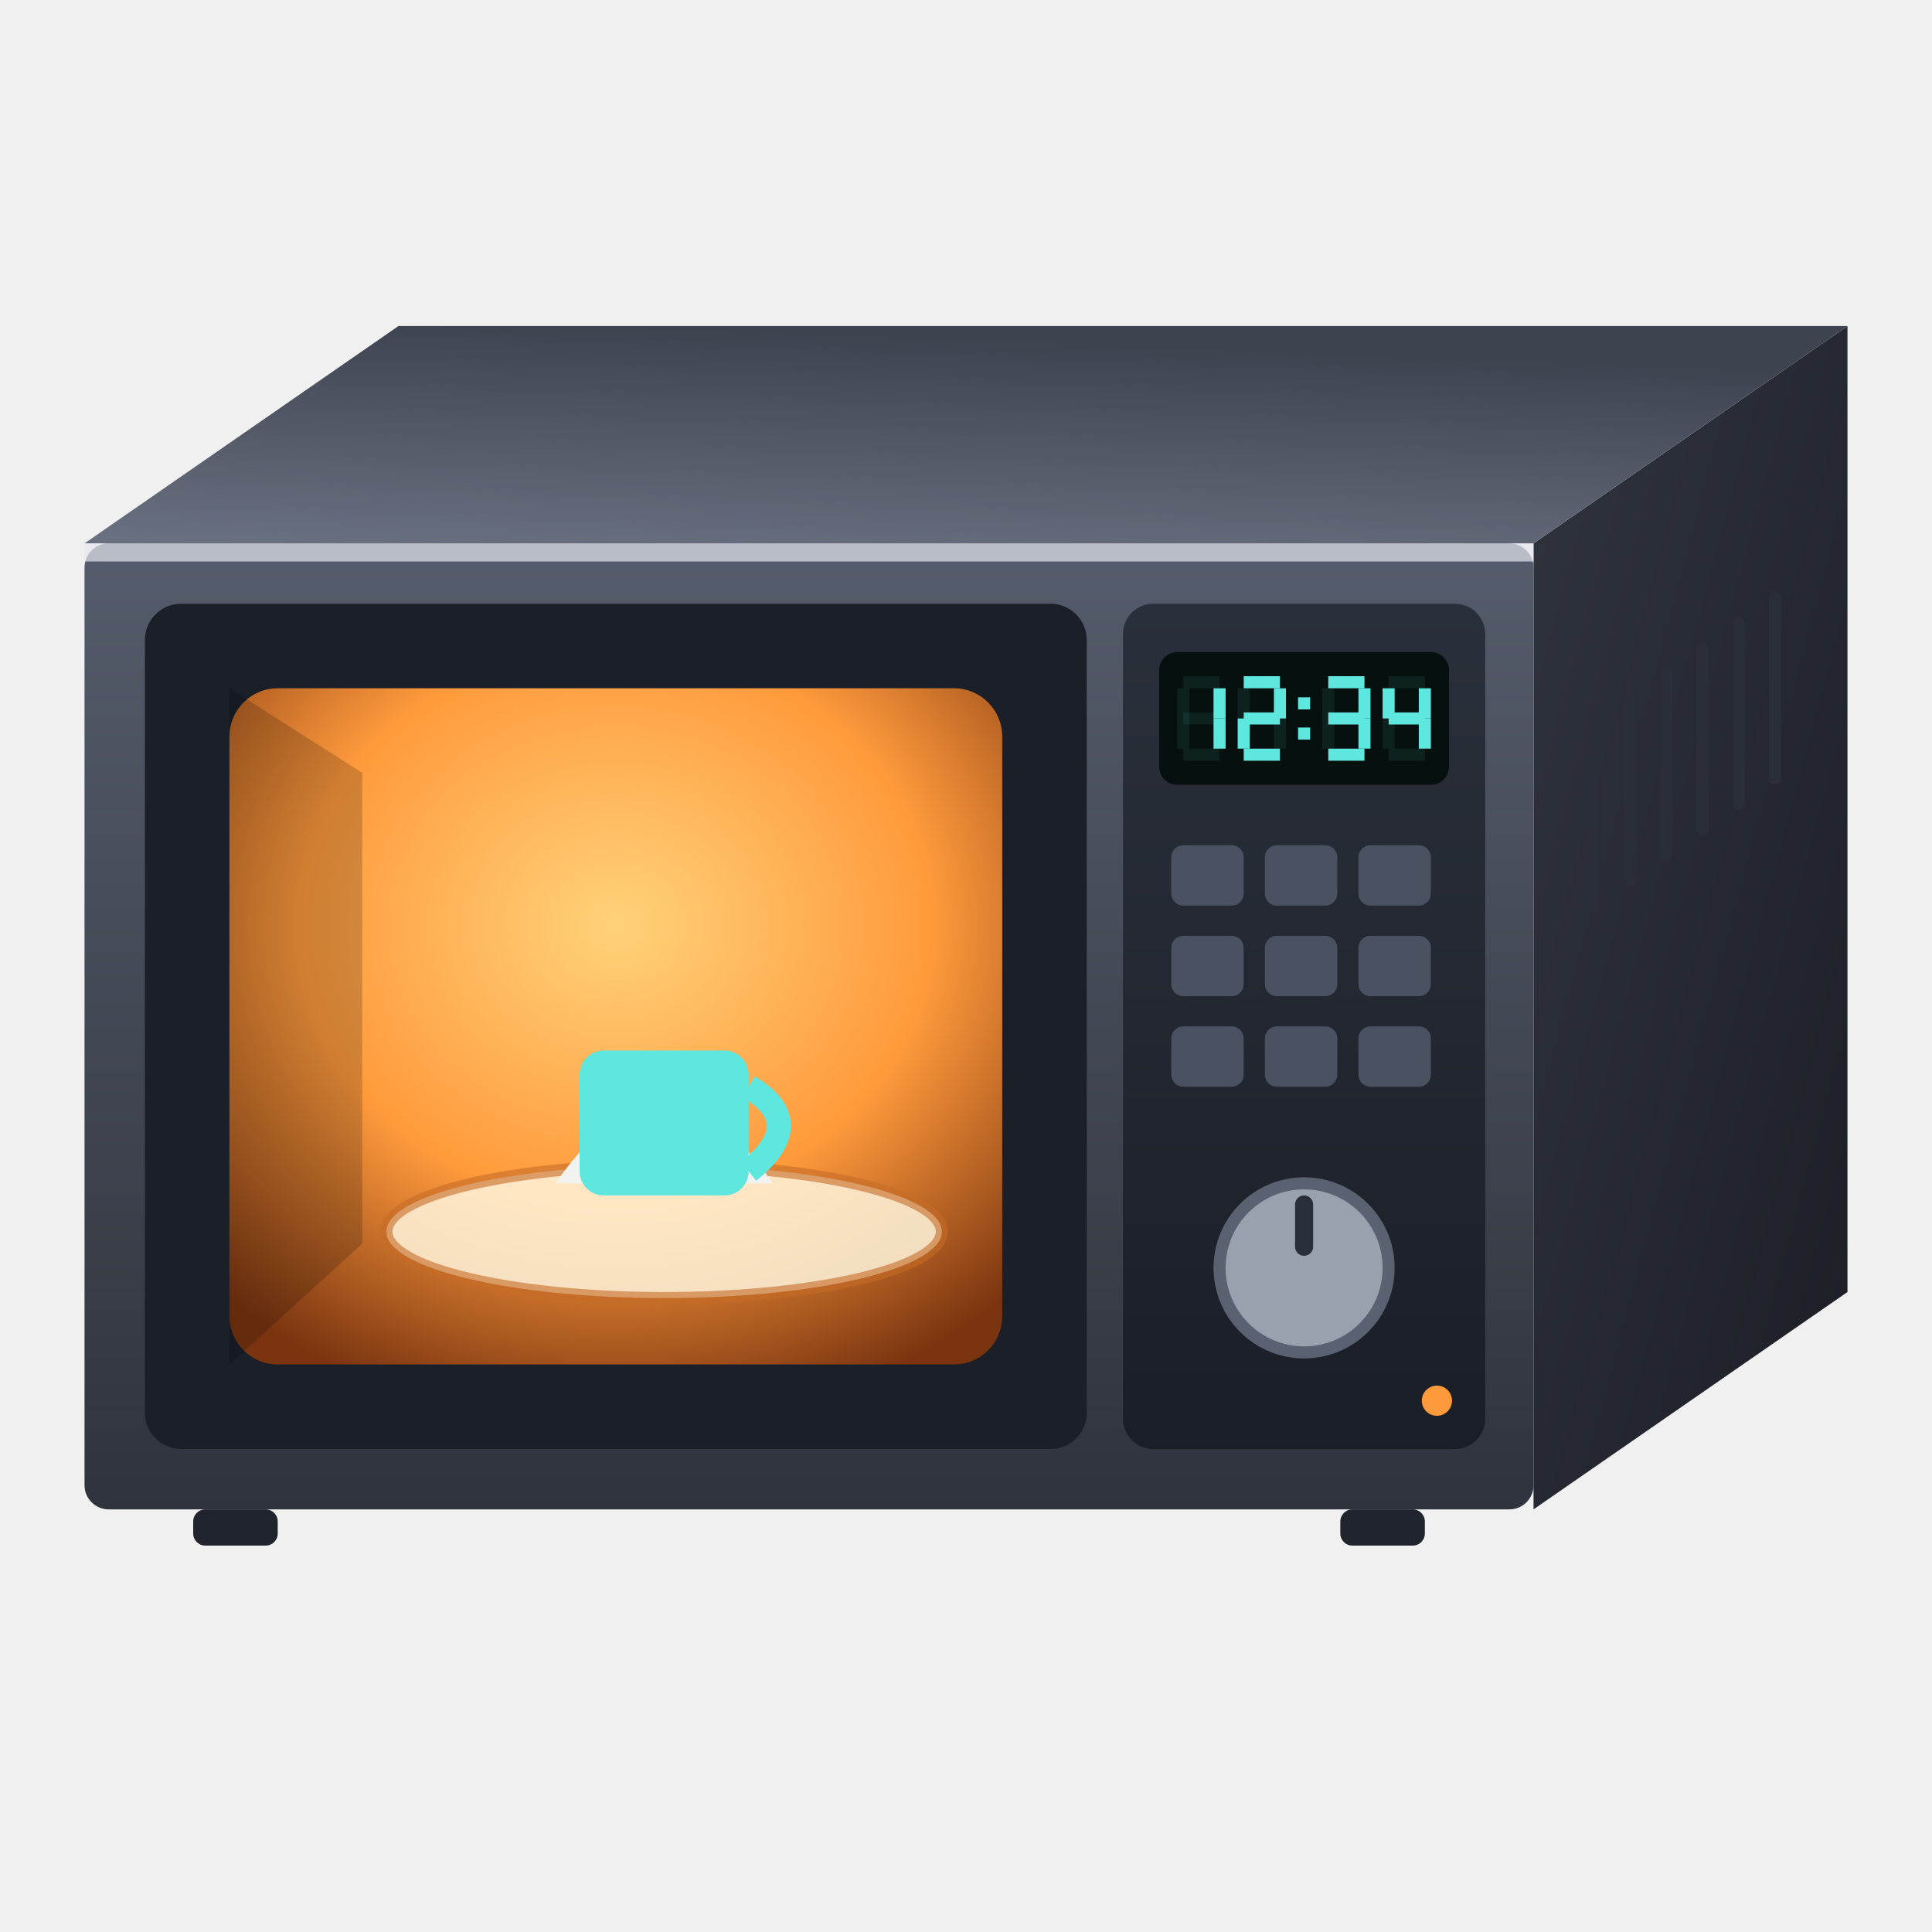
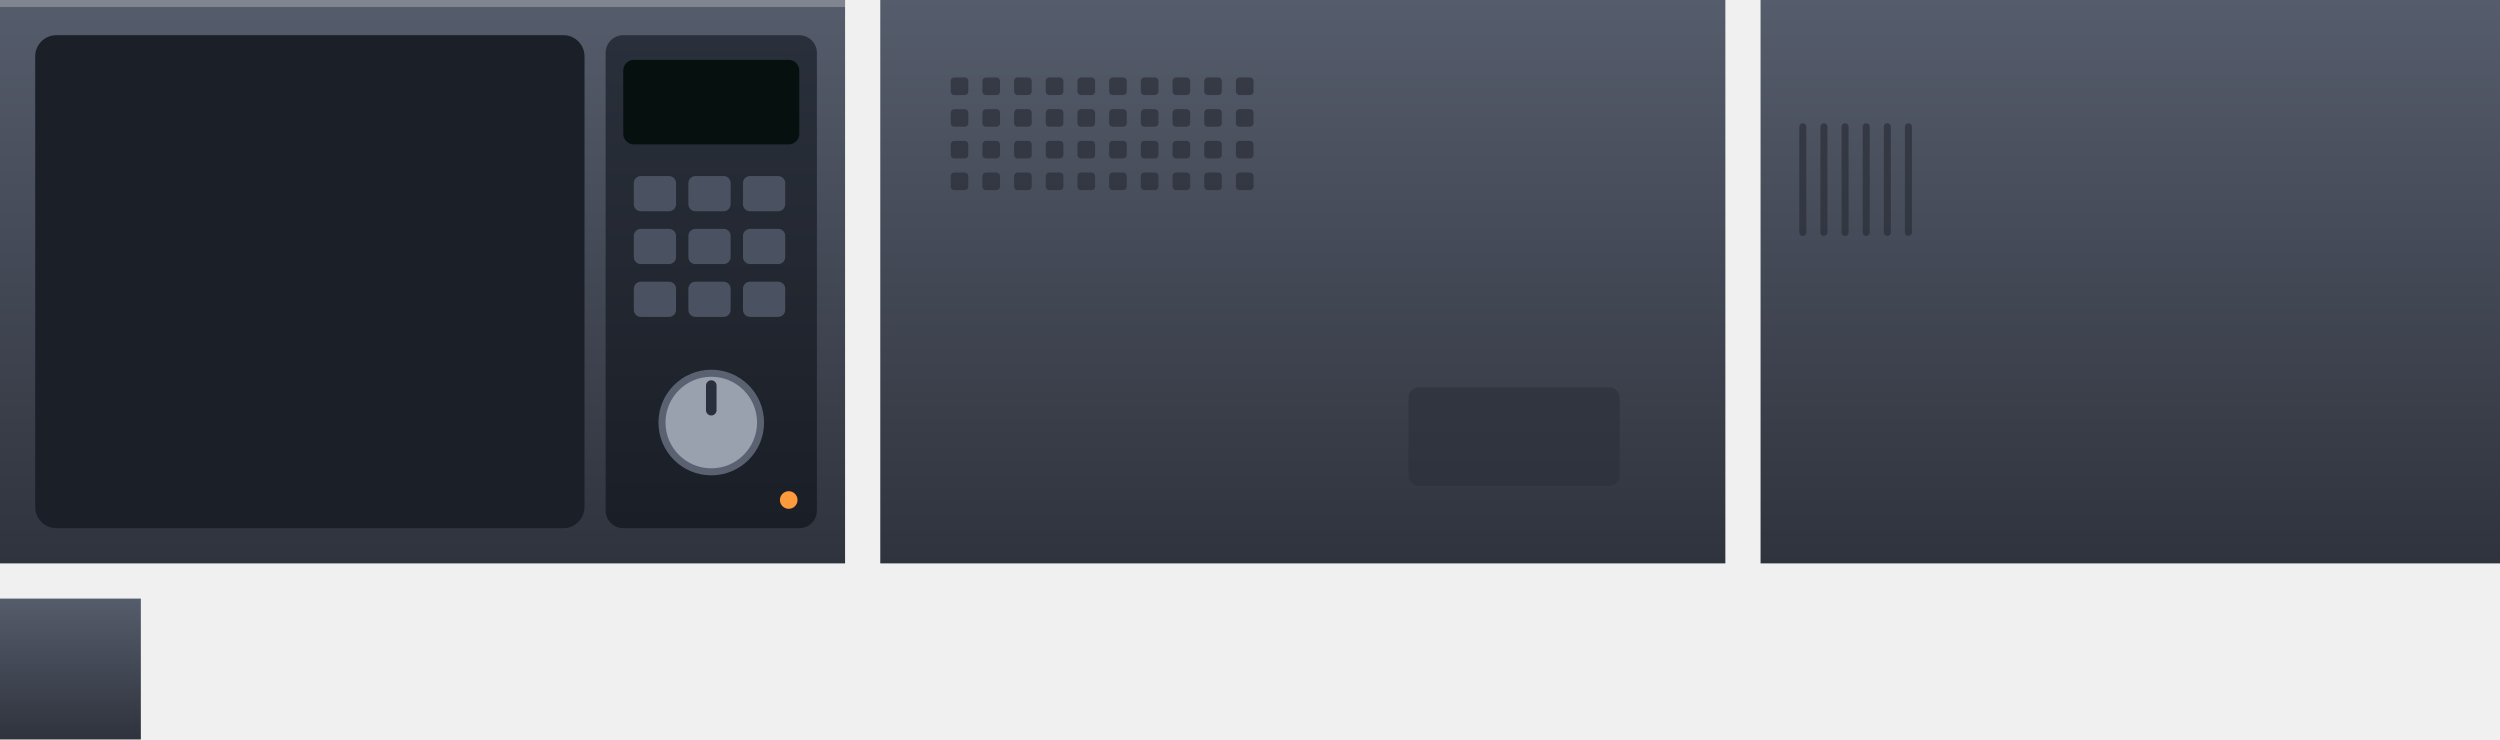
- <svg xmlns="http://www.w3.org/2000/svg" width="320" height="320" viewBox="0 0 320 320">
+ <svg xmlns="http://www.w3.org/2000/svg" width="710" height="210" viewBox="0 0 710 210">
  <defs>
-     <linearGradient id="top" x1="0" y1="1" x2="0.3" y2="0">
-       <stop offset="0" stop-color="#6a7180" />
-       <stop offset="1" stop-color="#3e4350" />
-     </linearGradient>
-     <linearGradient id="side" x1="0" y1="0" x2="1" y2="1">
-       <stop offset="0" stop-color="#30343e" />
-       <stop offset="1" stop-color="#1b1e25" />
-     </linearGradient>
-     <linearGradient id="front" x1="0" y1="0" x2="0" y2="1">
+     <linearGradient id="body" x1="0" y1="0" x2="0" y2="1">
      <stop offset="0" stop-color="#555c6b" />
      <stop offset="1" stop-color="#2f333d" />
    </linearGradient>
-     <radialGradient id="glow" cx="0.5" cy="0.35" r="0.75">
-       <stop offset="0" stop-color="#ffd27a" />
-       <stop offset="0.55" stop-color="#ff9a3c" />
-       <stop offset="1" stop-color="#7a3410" />
-     </radialGradient>
    <linearGradient id="panel" x1="0" y1="0" x2="0" y2="1">
      <stop offset="0" stop-color="#2a303b" />
      <stop offset="1" stop-color="#1a1e26" />
    </linearGradient>
  </defs>
-   <polygon points="254,90 306,54 306,214 254,250" fill="url(#side)" />
-   <line x1="264" y1="120" x2="264" y2="150" stroke="#2a2e38" stroke-width="2" stroke-linecap="round" />
-   <line x1="270" y1="115.8" x2="270" y2="145.8" stroke="#2a2e38" stroke-width="2" stroke-linecap="round" />
-   <line x1="276" y1="111.6" x2="276" y2="141.6" stroke="#2a2e38" stroke-width="2" stroke-linecap="round" />
-   <line x1="282" y1="107.4" x2="282" y2="137.4" stroke="#2a2e38" stroke-width="2" stroke-linecap="round" />
-   <line x1="288" y1="103.2" x2="288" y2="133.2" stroke="#2a2e38" stroke-width="2" stroke-linecap="round" />
-   <line x1="294" y1="99" x2="294" y2="129" stroke="#2a2e38" stroke-width="2" stroke-linecap="round" />
-   <polygon points="14,90 254,90 306,54 66,54" fill="url(#top)" />
-   <rect x="14" y="90" width="240" height="160" rx="4" fill="url(#front)" />
-   <rect x="14" y="90" width="240" height="3" fill="#e4e7ee" opacity="0.7" />
-   <rect x="186" y="100" width="60" height="140" rx="5" fill="url(#panel)" />
-   <rect x="192" y="108" width="48" height="22" rx="3" fill="#06110f" />
-   <rect x="196" y="112" width="6" height="2" fill="#5ee7df" opacity="0.08" />
-   <rect x="196" y="118" width="6" height="2" fill="#5ee7df" opacity="0.08" />
-   <rect x="196" y="124" width="6" height="2" fill="#5ee7df" opacity="0.08" />
-   <rect x="195" y="114" width="2" height="5" fill="#5ee7df" opacity="0.08" />
-   <rect x="195" y="119" width="2" height="5" fill="#5ee7df" opacity="0.08" />
-   <rect x="201" y="114" width="2" height="5" fill="#5ee7df" />
-   <rect x="201" y="119" width="2" height="5" fill="#5ee7df" />
-   <rect x="206" y="112" width="6" height="2" fill="#5ee7df" />
-   <rect x="206" y="118" width="6" height="2" fill="#5ee7df" />
-   <rect x="206" y="124" width="6" height="2" fill="#5ee7df" />
-   <rect x="205" y="114" width="2" height="5" fill="#5ee7df" opacity="0.08" />
-   <rect x="205" y="119" width="2" height="5" fill="#5ee7df" />
-   <rect x="211" y="114" width="2" height="5" fill="#5ee7df" />
-   <rect x="211" y="119" width="2" height="5" fill="#5ee7df" opacity="0.08" />
-   <rect x="215" y="115.5" width="2" height="2" fill="#5ee7df" />
-   <rect x="215" y="120.5" width="2" height="2" fill="#5ee7df" />
-   <rect x="220" y="112" width="6" height="2" fill="#5ee7df" />
-   <rect x="220" y="118" width="6" height="2" fill="#5ee7df" />
-   <rect x="220" y="124" width="6" height="2" fill="#5ee7df" />
-   <rect x="219" y="114" width="2" height="5" fill="#5ee7df" opacity="0.08" />
-   <rect x="219" y="119" width="2" height="5" fill="#5ee7df" opacity="0.08" />
-   <rect x="225" y="114" width="2" height="5" fill="#5ee7df" />
-   <rect x="225" y="119" width="2" height="5" fill="#5ee7df" />
-   <rect x="230" y="112" width="6" height="2" fill="#5ee7df" opacity="0.08" />
-   <rect x="230" y="118" width="6" height="2" fill="#5ee7df" />
-   <rect x="230" y="124" width="6" height="2" fill="#5ee7df" opacity="0.08" />
-   <rect x="229" y="114" width="2" height="5" fill="#5ee7df" />
-   <rect x="229" y="119" width="2" height="5" fill="#5ee7df" opacity="0.08" />
-   <rect x="235" y="114" width="2" height="5" fill="#5ee7df" />
-   <rect x="235" y="119" width="2" height="5" fill="#5ee7df" />
-   <rect x="194" y="140" width="12" height="10" rx="2" fill="#4a5262" />
-   <rect x="209.5" y="140" width="12" height="10" rx="2" fill="#4a5262" />
-   <rect x="225" y="140" width="12" height="10" rx="2" fill="#4a5262" />
-   <rect x="194" y="155" width="12" height="10" rx="2" fill="#4a5262" />
-   <rect x="209.5" y="155" width="12" height="10" rx="2" fill="#4a5262" />
-   <rect x="225" y="155" width="12" height="10" rx="2" fill="#4a5262" />
-   <rect x="194" y="170" width="12" height="10" rx="2" fill="#4a5262" />
-   <rect x="209.5" y="170" width="12" height="10" rx="2" fill="#4a5262" />
-   <rect x="225" y="170" width="12" height="10" rx="2" fill="#4a5262" />
-   <circle cx="216" cy="210" r="14" fill="#9aa1ae" stroke="#5a6170" stroke-width="2" />
-   <rect x="214.5" y="198" width="3" height="10" rx="1.5" fill="#2a303b" />
-   <circle cx="238" cy="232" r="2.5" fill="#ff9a3c" />
-   <rect x="24" y="100" width="156" height="140" rx="6" fill="#1a1f28" />
-   <rect x="38" y="114" width="128" height="112" rx="8" fill="url(#glow)" />
-   <polygon points="38,114 60,128 60,206 38,226" fill="#000000" opacity="0.18" />
-   <ellipse cx="110" cy="204" rx="46" ry="11" fill="#fff4dc" opacity="0.85" />
-   <ellipse cx="110" cy="204" rx="46" ry="11" fill="none" stroke="#c46a26" stroke-width="2" opacity="0.6" />
-   <path d="M 92 196 q 18 -26 36 0 z" fill="#f2f2ee" />
-   <rect x="96" y="174" width="28" height="24" rx="4" fill="#5ee7df" />
-   <path d="M 124 180 q 10 6 0 14" fill="none" stroke="#5ee7df" stroke-width="4" />
-   <rect x="32" y="250" width="14" height="6" rx="2" fill="#20242c" />
-   <rect x="222" y="250" width="14" height="6" rx="2" fill="#20242c" />
+   <g transform="translate(0 0)">
+     <rect width="240" height="160" fill="url(#body)" />
+     <rect width="240" height="2" fill="#ffffff" opacity="0.25" />
+     <rect x="10" y="10" width="156" height="140" rx="6" fill="#1a1f28" />
+     <rect x="172" y="10" width="60" height="140" rx="5" fill="url(#panel)" />
+     <rect x="177" y="17" width="50" height="24" rx="3" fill="#06110f" />
+     <rect x="180" y="50" width="12" height="10" rx="2" fill="#4a5262" />
+     <rect x="195.5" y="50" width="12" height="10" rx="2" fill="#4a5262" />
+     <rect x="211" y="50" width="12" height="10" rx="2" fill="#4a5262" />
+     <rect x="180" y="65" width="12" height="10" rx="2" fill="#4a5262" />
+     <rect x="195.5" y="65" width="12" height="10" rx="2" fill="#4a5262" />
+     <rect x="211" y="65" width="12" height="10" rx="2" fill="#4a5262" />
+     <rect x="180" y="80" width="12" height="10" rx="2" fill="#4a5262" />
+     <rect x="195.5" y="80" width="12" height="10" rx="2" fill="#4a5262" />
+     <rect x="211" y="80" width="12" height="10" rx="2" fill="#4a5262" />
+     <circle cx="202" cy="120" r="14" fill="#9aa1ae" stroke="#5a6170" stroke-width="2" />
+     <rect x="200.5" y="108" width="3" height="10" rx="1.5" fill="#2a303b" />
+     <circle cx="224" cy="142" r="2.5" fill="#ff9a3c" />
+   </g>
+   <g transform="translate(250 0)">
+     <rect width="240" height="160" fill="url(#body)" />
+     <rect x="20" y="22" width="5" height="5" rx="1" fill="#2a2e38" opacity="0.7" />
+     <rect x="29" y="22" width="5" height="5" rx="1" fill="#2a2e38" opacity="0.7" />
+     <rect x="38" y="22" width="5" height="5" rx="1" fill="#2a2e38" opacity="0.7" />
+     <rect x="47" y="22" width="5" height="5" rx="1" fill="#2a2e38" opacity="0.7" />
+     <rect x="56" y="22" width="5" height="5" rx="1" fill="#2a2e38" opacity="0.7" />
+     <rect x="65" y="22" width="5" height="5" rx="1" fill="#2a2e38" opacity="0.7" />
+     <rect x="74" y="22" width="5" height="5" rx="1" fill="#2a2e38" opacity="0.7" />
+     <rect x="83" y="22" width="5" height="5" rx="1" fill="#2a2e38" opacity="0.7" />
+     <rect x="92" y="22" width="5" height="5" rx="1" fill="#2a2e38" opacity="0.7" />
+     <rect x="101" y="22" width="5" height="5" rx="1" fill="#2a2e38" opacity="0.7" />
+     <rect x="20" y="31" width="5" height="5" rx="1" fill="#2a2e38" opacity="0.7" />
+     <rect x="29" y="31" width="5" height="5" rx="1" fill="#2a2e38" opacity="0.7" />
+     <rect x="38" y="31" width="5" height="5" rx="1" fill="#2a2e38" opacity="0.7" />
+     <rect x="47" y="31" width="5" height="5" rx="1" fill="#2a2e38" opacity="0.7" />
+     <rect x="56" y="31" width="5" height="5" rx="1" fill="#2a2e38" opacity="0.7" />
+     <rect x="65" y="31" width="5" height="5" rx="1" fill="#2a2e38" opacity="0.7" />
+     <rect x="74" y="31" width="5" height="5" rx="1" fill="#2a2e38" opacity="0.7" />
+     <rect x="83" y="31" width="5" height="5" rx="1" fill="#2a2e38" opacity="0.7" />
+     <rect x="92" y="31" width="5" height="5" rx="1" fill="#2a2e38" opacity="0.7" />
+     <rect x="101" y="31" width="5" height="5" rx="1" fill="#2a2e38" opacity="0.7" />
+     <rect x="20" y="40" width="5" height="5" rx="1" fill="#2a2e38" opacity="0.7" />
+     <rect x="29" y="40" width="5" height="5" rx="1" fill="#2a2e38" opacity="0.7" />
+     <rect x="38" y="40" width="5" height="5" rx="1" fill="#2a2e38" opacity="0.7" />
+     <rect x="47" y="40" width="5" height="5" rx="1" fill="#2a2e38" opacity="0.7" />
+     <rect x="56" y="40" width="5" height="5" rx="1" fill="#2a2e38" opacity="0.7" />
+     <rect x="65" y="40" width="5" height="5" rx="1" fill="#2a2e38" opacity="0.7" />
+     <rect x="74" y="40" width="5" height="5" rx="1" fill="#2a2e38" opacity="0.7" />
+     <rect x="83" y="40" width="5" height="5" rx="1" fill="#2a2e38" opacity="0.7" />
+     <rect x="92" y="40" width="5" height="5" rx="1" fill="#2a2e38" opacity="0.7" />
+     <rect x="101" y="40" width="5" height="5" rx="1" fill="#2a2e38" opacity="0.7" />
+     <rect x="20" y="49" width="5" height="5" rx="1" fill="#2a2e38" opacity="0.7" />
+     <rect x="29" y="49" width="5" height="5" rx="1" fill="#2a2e38" opacity="0.7" />
+     <rect x="38" y="49" width="5" height="5" rx="1" fill="#2a2e38" opacity="0.7" />
+     <rect x="47" y="49" width="5" height="5" rx="1" fill="#2a2e38" opacity="0.7" />
+     <rect x="56" y="49" width="5" height="5" rx="1" fill="#2a2e38" opacity="0.7" />
+     <rect x="65" y="49" width="5" height="5" rx="1" fill="#2a2e38" opacity="0.7" />
+     <rect x="74" y="49" width="5" height="5" rx="1" fill="#2a2e38" opacity="0.7" />
+     <rect x="83" y="49" width="5" height="5" rx="1" fill="#2a2e38" opacity="0.7" />
+     <rect x="92" y="49" width="5" height="5" rx="1" fill="#2a2e38" opacity="0.7" />
+     <rect x="101" y="49" width="5" height="5" rx="1" fill="#2a2e38" opacity="0.7" />
+     <rect x="150" y="110" width="60" height="28" rx="3" fill="#2a2e38" opacity="0.55" />
+   </g>
+   <g transform="translate(500 0)">
+     <rect width="210" height="160" fill="url(#body)" />
+     <line x1="12" y1="36" x2="12" y2="66" stroke="#2a2e38" stroke-width="2" stroke-linecap="round" opacity="0.7" />
+     <line x1="18" y1="36" x2="18" y2="66" stroke="#2a2e38" stroke-width="2" stroke-linecap="round" opacity="0.7" />
+     <line x1="24" y1="36" x2="24" y2="66" stroke="#2a2e38" stroke-width="2" stroke-linecap="round" opacity="0.7" />
+     <line x1="30" y1="36" x2="30" y2="66" stroke="#2a2e38" stroke-width="2" stroke-linecap="round" opacity="0.7" />
+     <line x1="36" y1="36" x2="36" y2="66" stroke="#2a2e38" stroke-width="2" stroke-linecap="round" opacity="0.7" />
+     <line x1="42" y1="36" x2="42" y2="66" stroke="#2a2e38" stroke-width="2" stroke-linecap="round" opacity="0.7" />
+   </g>
+   <g transform="translate(0 170)">
+     <rect width="40" height="40" fill="url(#body)" />
+   </g>
</svg>
